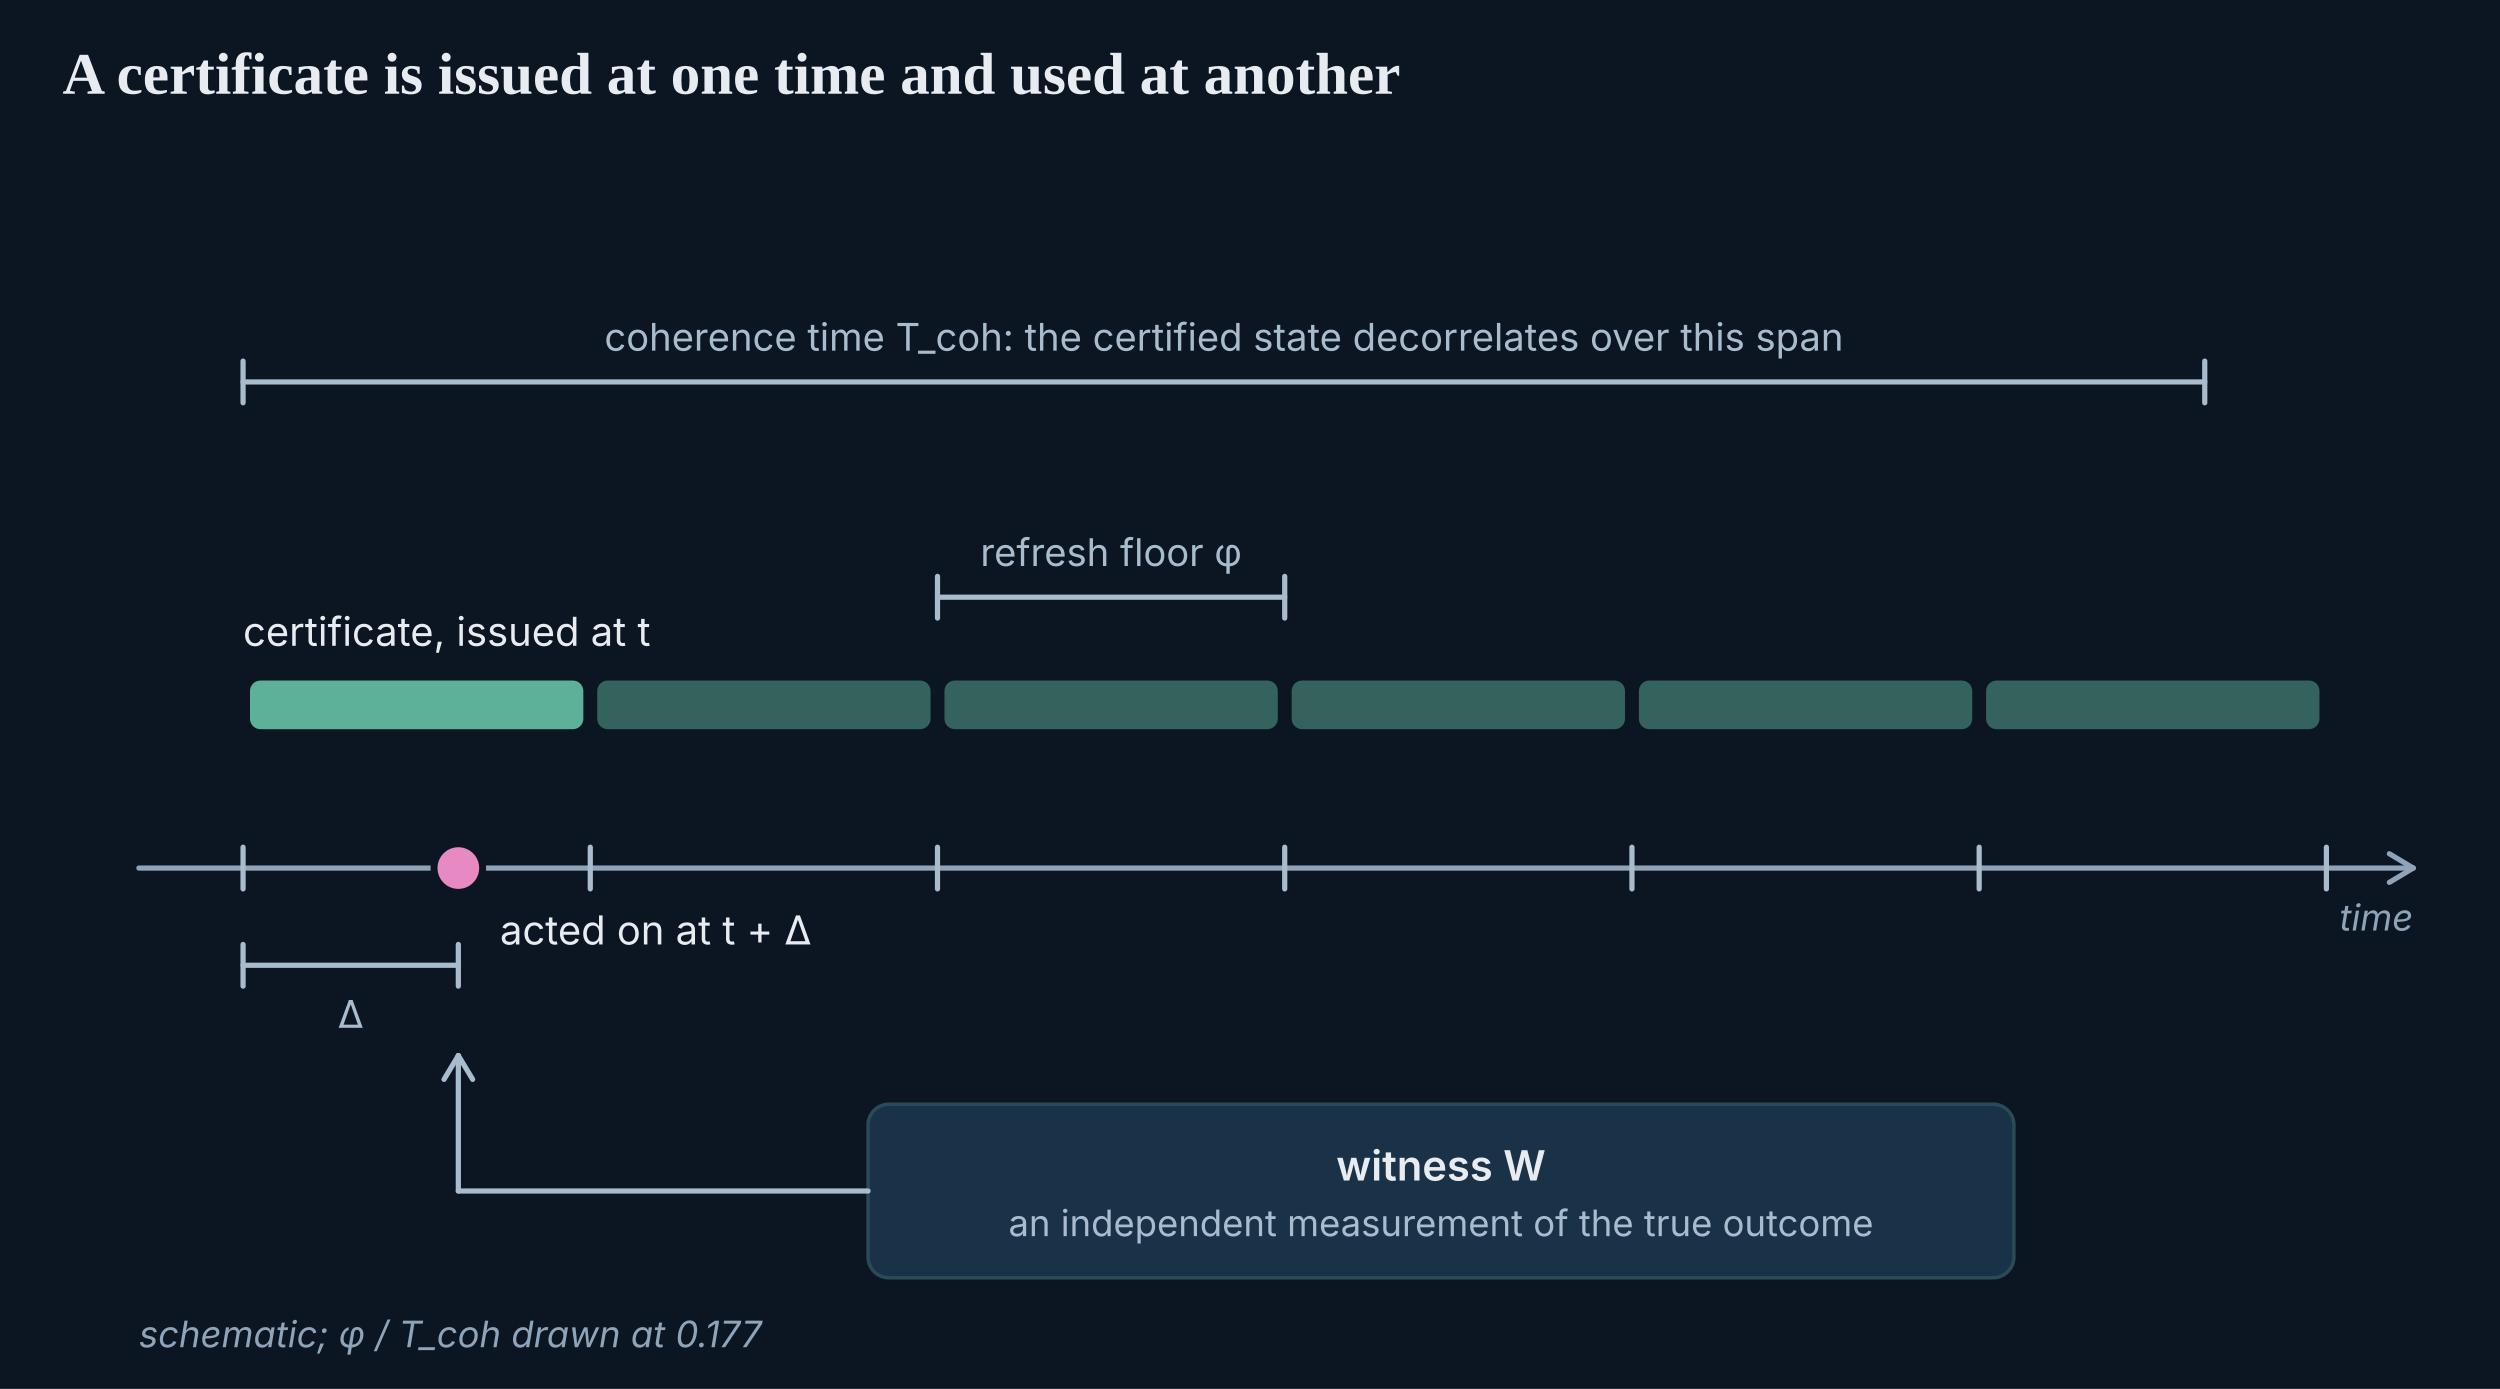
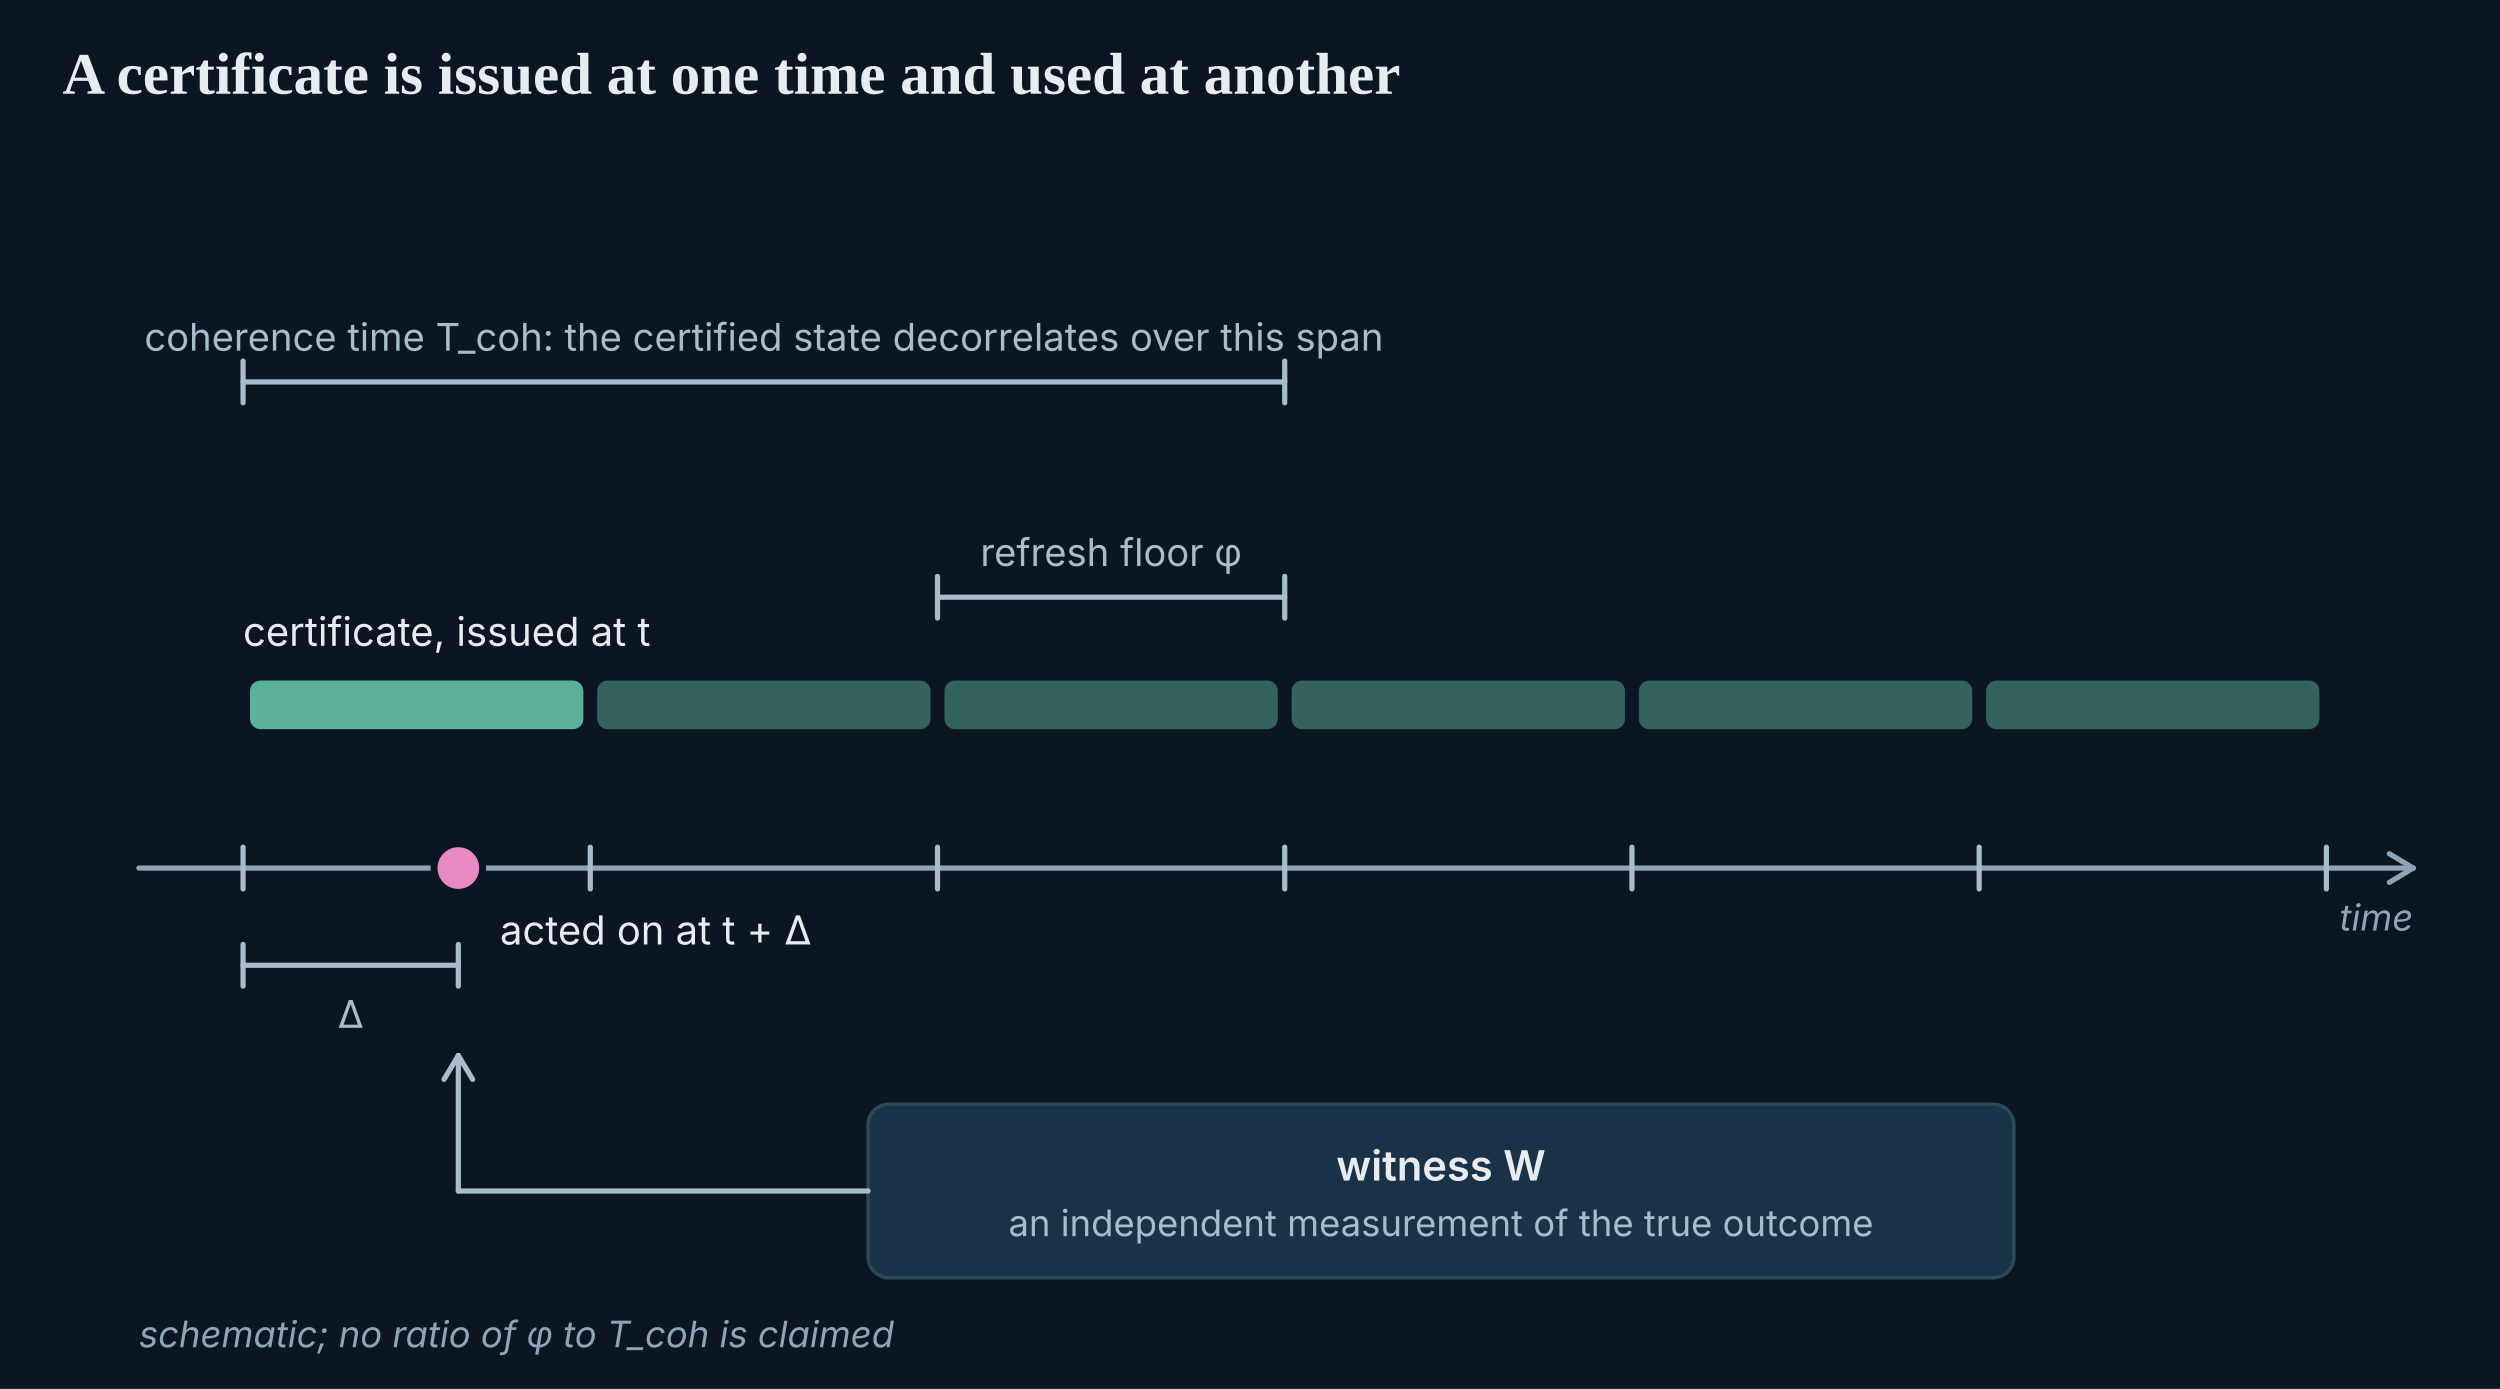
<svg xmlns="http://www.w3.org/2000/svg" width="720" height="400" viewBox="0 0 720 400" role="img" aria-label="A certificate is issued at one time and used at another">
  <rect width="100%" height="100%" fill="#0b1622" />
  <text x="18" y="27" font-family="'Crimson Pro', Georgia, 'Times New Roman', serif" font-size="17" font-weight="600" fill="#e8ecf0">A certificate is issued at one time and used at another</text>
  <line x1="40.00" y1="250.00" x2="695.00" y2="250.00" stroke="#8fa4b8" stroke-width="1.5" stroke-linecap="round" stroke-opacity="1.0" />
  <line x1="695.00" y1="250.00" x2="688.14" y2="254.12" stroke="#8fa4b8" stroke-width="1.5" stroke-linecap="round" stroke-opacity="1.0" />
  <line x1="695.00" y1="250.00" x2="688.14" y2="245.88" stroke="#8fa4b8" stroke-width="1.5" stroke-linecap="round" stroke-opacity="1.0" />
  <text x="695.00" y="268.00" font-family="Inter, -apple-system, 'Segoe UI', Helvetica, Arial, sans-serif" font-size="10.5" fill="#8fa4b8" text-anchor="end" font-weight="normal" font-style="italic">time</text>
  <rect x="72.00" y="196" width="96.00" height="14" rx="3" fill="#66c2a5" fill-opacity="0.9" />
  <line x1="70.00" y1="244.00" x2="70.00" y2="256.00" stroke="#a9bccd" stroke-width="1.5" stroke-linecap="round" stroke-opacity="1.0" />
  <rect x="172.00" y="196" width="96.00" height="14" rx="3" fill="#66c2a5" fill-opacity="0.45" />
  <line x1="170.00" y1="244.00" x2="170.00" y2="256.00" stroke="#a9bccd" stroke-width="1.5" stroke-linecap="round" stroke-opacity="1.0" />
  <rect x="272.00" y="196" width="96.00" height="14" rx="3" fill="#66c2a5" fill-opacity="0.45" />
  <line x1="270.00" y1="244.00" x2="270.00" y2="256.00" stroke="#a9bccd" stroke-width="1.5" stroke-linecap="round" stroke-opacity="1.0" />
  <rect x="372.00" y="196" width="96.00" height="14" rx="3" fill="#66c2a5" fill-opacity="0.45" />
  <line x1="370.00" y1="244.00" x2="370.00" y2="256.00" stroke="#a9bccd" stroke-width="1.5" stroke-linecap="round" stroke-opacity="1.0" />
  <rect x="472.00" y="196" width="96.00" height="14" rx="3" fill="#66c2a5" fill-opacity="0.45" />
  <line x1="470.00" y1="244.00" x2="470.00" y2="256.00" stroke="#a9bccd" stroke-width="1.5" stroke-linecap="round" stroke-opacity="1.0" />
  <rect x="572.00" y="196" width="96.00" height="14" rx="3" fill="#66c2a5" fill-opacity="0.45" />
  <line x1="570.00" y1="244.00" x2="570.00" y2="256.00" stroke="#a9bccd" stroke-width="1.5" stroke-linecap="round" stroke-opacity="1.0" />
  <line x1="670.00" y1="244.00" x2="670.00" y2="256.00" stroke="#a9bccd" stroke-width="1.5" stroke-linecap="round" stroke-opacity="1.0" />
  <text x="70.00" y="186.00" font-family="Inter, -apple-system, 'Segoe UI', Helvetica, Arial, sans-serif" font-size="11.5" fill="#e8ecf0" text-anchor="start" font-weight="normal">certificate, issued at t</text>
  <line x1="270.00" y1="172.00" x2="370.00" y2="172.00" stroke="#a9bccd" stroke-width="1.5" stroke-linecap="round" stroke-opacity="1.0" />
  <line x1="270.00" y1="166.00" x2="270.00" y2="178.00" stroke="#a9bccd" stroke-width="1.5" stroke-linecap="round" stroke-opacity="1.0" />
  <line x1="370.00" y1="166.00" x2="370.00" y2="178.00" stroke="#a9bccd" stroke-width="1.5" stroke-linecap="round" stroke-opacity="1.0" />
  <text x="320.00" y="163.00" font-family="Inter, -apple-system, 'Segoe UI', Helvetica, Arial, sans-serif" font-size="11" fill="#a9bccd" text-anchor="middle" font-weight="normal">refresh floor φ</text>
-   <line x1="70.00" y1="110.00" x2="634.97" y2="110.00" stroke="#a9bccd" stroke-width="1.5" stroke-linecap="round" stroke-opacity="1.0" />
+   <line x1="70.00" y1="110.00" x2="370.00" y2="110.00" stroke="#a9bccd" stroke-width="1.5" stroke-linecap="round" stroke-opacity="1.0" />
  <line x1="70.00" y1="104.00" x2="70.00" y2="116.00" stroke="#a9bccd" stroke-width="1.5" stroke-linecap="round" stroke-opacity="1.0" />
-   <line x1="634.97" y1="104.00" x2="634.97" y2="116.00" stroke="#a9bccd" stroke-width="1.5" stroke-linecap="round" stroke-opacity="1.0" />
-   <text x="352.49" y="101.00" font-family="Inter, -apple-system, 'Segoe UI', Helvetica, Arial, sans-serif" font-size="11" fill="#a9bccd" text-anchor="middle" font-weight="normal">coherence time T_coh: the certified state decorrelates over this span</text>
+   <line x1="370.00" y1="104.00" x2="370.00" y2="116.00" stroke="#a9bccd" stroke-width="1.5" stroke-linecap="round" stroke-opacity="1.0" />
+   <text x="220.00" y="101.00" font-family="Inter, -apple-system, 'Segoe UI', Helvetica, Arial, sans-serif" font-size="11" fill="#a9bccd" text-anchor="middle" font-weight="normal">coherence time T_coh: the certified state decorrelates over this span</text>
  <circle cx="132.00" cy="250.00" r="8.00" fill="#0b1622" />
  <circle cx="132.00" cy="250.00" r="6.00" fill="#e78ac3" />
  <line x1="70.00" y1="278.00" x2="132.00" y2="278.00" stroke="#a9bccd" stroke-width="1.5" stroke-linecap="round" stroke-opacity="1.0" />
  <line x1="70.00" y1="272.00" x2="70.00" y2="284.00" stroke="#a9bccd" stroke-width="1.5" stroke-linecap="round" stroke-opacity="1.0" />
  <line x1="132.00" y1="272.00" x2="132.00" y2="284.00" stroke="#a9bccd" stroke-width="1.5" stroke-linecap="round" stroke-opacity="1.0" />
  <text x="101.00" y="296.00" font-family="Inter, -apple-system, 'Segoe UI', Helvetica, Arial, sans-serif" font-size="11" fill="#a9bccd" text-anchor="middle" font-weight="normal">Δ</text>
  <text x="144.00" y="272.00" font-family="Inter, -apple-system, 'Segoe UI', Helvetica, Arial, sans-serif" font-size="11.5" fill="#e8ecf0" text-anchor="start" font-weight="normal">acted on at t + Δ</text>
  <rect x="250.00" y="318.00" width="330.00" height="50.00" rx="6" fill="#1a3248" stroke="#2a4a56" stroke-width="1" />
  <text x="415.00" y="340.00" font-family="Inter, -apple-system, 'Segoe UI', Helvetica, Arial, sans-serif" font-size="12" fill="#e8ecf0" text-anchor="middle" font-weight="600">witness W</text>
  <text x="415.00" y="356.00" font-family="Inter, -apple-system, 'Segoe UI', Helvetica, Arial, sans-serif" font-size="10.5" fill="#a9bccd" text-anchor="middle" font-weight="normal">an independent measurement of the true outcome</text>
  <line x1="250.00" y1="343.00" x2="132.00" y2="343.00" stroke="#a9bccd" stroke-width="1.5" stroke-linecap="round" stroke-opacity="1.0" />
  <line x1="132.00" y1="343.00" x2="132.00" y2="304.00" stroke="#a9bccd" stroke-width="1.5" stroke-linecap="round" stroke-opacity="1.0" />
  <line x1="132.00" y1="304.00" x2="136.12" y2="310.86" stroke="#a9bccd" stroke-width="1.5" stroke-linecap="round" stroke-opacity="1.0" />
  <line x1="132.00" y1="304.00" x2="127.88" y2="310.86" stroke="#a9bccd" stroke-width="1.5" stroke-linecap="round" stroke-opacity="1.0" />
-   <text x="40.00" y="388.00" font-family="Inter, -apple-system, 'Segoe UI', Helvetica, Arial, sans-serif" font-size="10.5" fill="#8fa4b8" text-anchor="start" font-weight="normal" font-style="italic">schematic; φ / T_coh drawn at 0.177</text>
+   <text x="40.00" y="388.00" font-family="Inter, -apple-system, 'Segoe UI', Helvetica, Arial, sans-serif" font-size="10.5" fill="#8fa4b8" text-anchor="start" font-weight="normal" font-style="italic">schematic; no ratio of φ to T_coh is claimed</text>
</svg>
